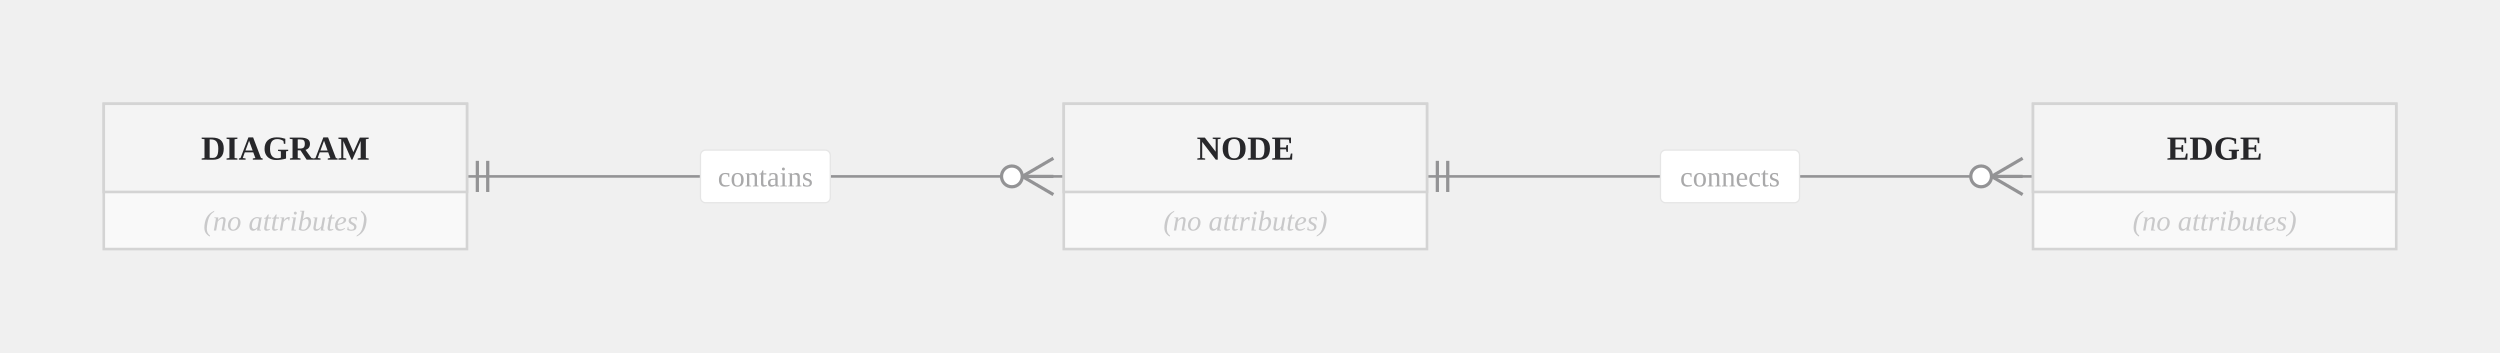
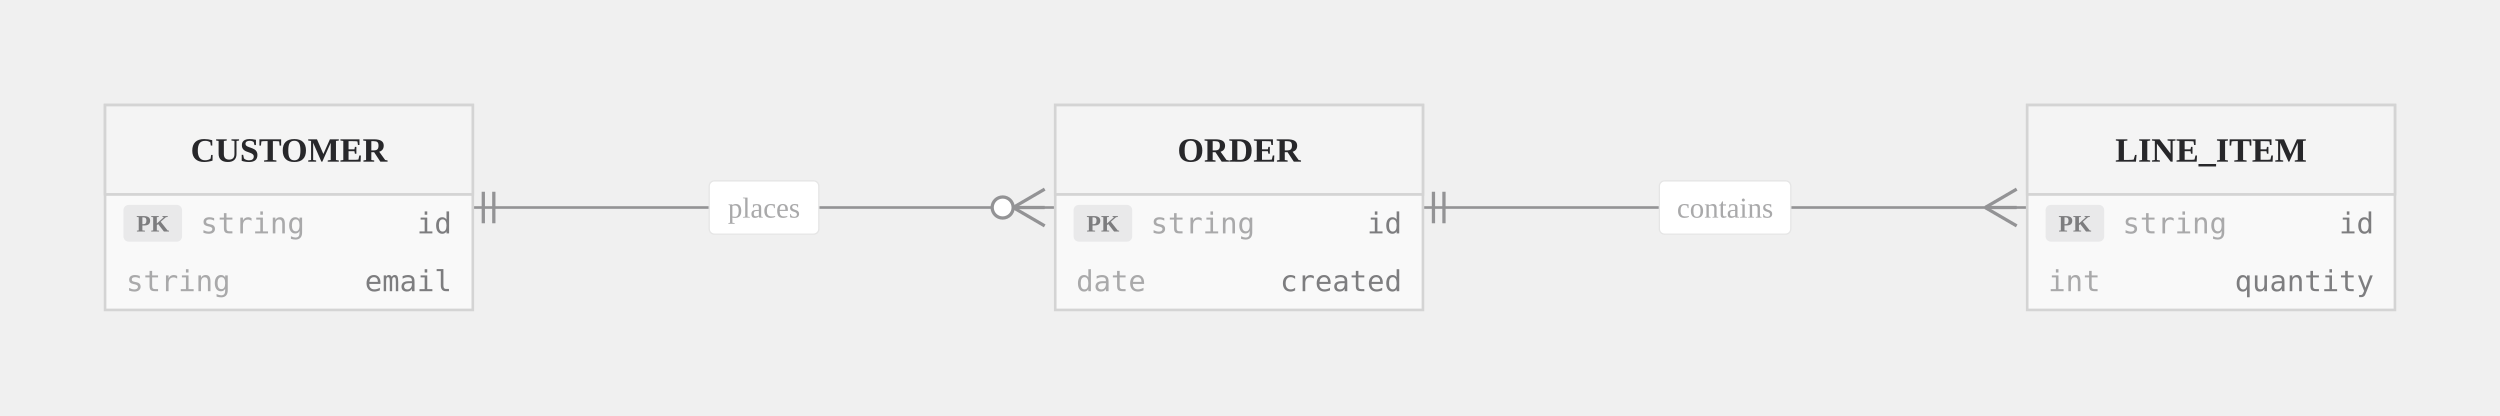
- <svg xmlns="http://www.w3.org/2000/svg" viewBox="0 0 963.648 136" width="963.648" height="136" style="--bg:#FFFFFF;--fg:#27272A;--font:Inter;background:#FFFFFF">
+ <svg xmlns="http://www.w3.org/2000/svg" viewBox="0 0 951.768 158" width="951.768" height="158" style="--bg:#FFFFFF;--fg:#27272A;--font:Inter;background:#FFFFFF">
  <style>
  text { font-family: var(--font, 'Inter'), system-ui, sans-serif; }
  .mono { font-family: 'JetBrains Mono', 'SF Mono', 'Fira Code', ui-monospace, monospace; }
  svg {
    /* Derived from --bg and --fg (overridable via --line, --accent, etc.) */
    --_text:          #27272A;
    --_text-sec:      #7d7d7f;
    --_text-muted:    #a9a9aa;
    --_text-faint:    #c9c9ca;
    --_line:          #939395;
    --_arrow:         #47474a;
    --_node-fill:     #f9f9f9;
    --_node-stroke:   #d4d4d4;
    --_group-fill:    #FFFFFF;
    --_group-hdr:     #f4f4f4;
    --_inner-stroke:  #e5e5e5;
    --_key-badge:     #e9e9ea;
  }
</style>
  <defs>
</defs>
-   <polyline class="er-relationship" data-entity1="DIAGRAM" data-entity2="NODE" data-cardinality1="one" data-cardinality2="zero-many" data-identifying="true" data-label="contains" points="180,68 410.042,68" fill="none" stroke="#939395" stroke-width="1" />
-   <polyline class="er-relationship" data-entity1="NODE" data-entity2="EDGE" data-cardinality1="one" data-cardinality2="zero-many" data-identifying="true" data-label="connects" points="550.042,68 783.648,68" fill="none" stroke="#939395" stroke-width="1" />
-   <g class="entity" data-id="DIAGRAM" data-label="DIAGRAM">
-     <rect x="40" y="40" width="140" height="56" rx="0" ry="0" fill="#f9f9f9" stroke="#d4d4d4" stroke-width="1" />
+   <polyline class="er-relationship" data-entity1="CUSTOMER" data-entity2="ORDER" data-cardinality1="one" data-cardinality2="zero-many" data-identifying="true" data-label="places" points="180,79 401.726,79" fill="none" stroke="#939395" stroke-width="1" />
+   <polyline class="er-relationship" data-entity1="ORDER" data-entity2="LINE_ITEM" data-cardinality1="one" data-cardinality2="many" data-identifying="true" data-label="contains" points="541.726,79 771.768,79" fill="none" stroke="#939395" stroke-width="1" />
+   <g class="entity" data-id="CUSTOMER" data-label="CUSTOMER">
+     <rect x="40" y="40" width="140" height="78" rx="0" ry="0" fill="#f9f9f9" stroke="#d4d4d4" stroke-width="1" />
    <path d="M40,40 H180 V74 H40 Z" fill="#f4f4f4" stroke="#d4d4d4" stroke-width="1" />
-     <text x="110" y="57" text-anchor="middle" font-size="13" font-weight="700" fill="#27272A" dy="4.55">DIAGRAM</text>
+     <text x="110" y="57" text-anchor="middle" font-size="13" font-weight="700" fill="#27272A" dy="4.55">CUSTOMER</text>
    <line x1="40" y1="74" x2="180" y2="74" stroke="#d4d4d4" stroke-width="0.75" />
-     <text x="110" y="85" text-anchor="middle" dy="0.35em" font-size="11" fill="#c9c9ca" font-style="italic">(no attributes)</text>
+     <rect x="47" y="78" width="22.31" height="14" rx="2" ry="2" fill="#e9e9ea" />
+     <text x="58.155" y="85" text-anchor="middle" dy="0.35em" font-size="9" font-weight="600" fill="#7d7d7f">PK</text>
+     <text x="76.31" y="85" class="mono" dy="0.35em" font-size="11" font-weight="400">
+       <tspan fill="#a9a9aa">string</tspan>
+     </text>
+     <text x="172" y="85" class="mono" text-anchor="end" dy="0.35em" font-size="11" font-weight="400">
+       <tspan fill="#7d7d7f">id</tspan>
+     </text>
+     <text x="48" y="107" class="mono" dy="0.35em" font-size="11" font-weight="400">
+       <tspan fill="#a9a9aa">string</tspan>
+     </text>
+     <text x="172" y="107" class="mono" text-anchor="end" dy="0.35em" font-size="11" font-weight="400">
+       <tspan fill="#7d7d7f">email</tspan>
+     </text>
  </g>
-   <g class="entity" data-id="NODE" data-label="NODE">
-     <rect x="410.042" y="40" width="140" height="56" rx="0" ry="0" fill="#f9f9f9" stroke="#d4d4d4" stroke-width="1" />
-     <path d="M410.042,40 H550.042 V74 H410.042 Z" fill="#f4f4f4" stroke="#d4d4d4" stroke-width="1" />
-     <text x="480.042" y="57" text-anchor="middle" font-size="13" font-weight="700" fill="#27272A" dy="4.55">NODE</text>
-     <line x1="410.042" y1="74" x2="550.042" y2="74" stroke="#d4d4d4" stroke-width="0.75" />
-     <text x="480.042" y="85" text-anchor="middle" dy="0.35em" font-size="11" fill="#c9c9ca" font-style="italic">(no attributes)</text>
+   <g class="entity" data-id="ORDER" data-label="ORDER">
+     <rect x="401.726" y="40" width="140" height="78" rx="0" ry="0" fill="#f9f9f9" stroke="#d4d4d4" stroke-width="1" />
+     <path d="M401.726,40 H541.726 V74 H401.726 Z" fill="#f4f4f4" stroke="#d4d4d4" stroke-width="1" />
+     <text x="471.726" y="57" text-anchor="middle" font-size="13" font-weight="700" fill="#27272A" dy="4.55">ORDER</text>
+     <line x1="401.726" y1="74" x2="541.726" y2="74" stroke="#d4d4d4" stroke-width="0.75" />
+     <rect x="408.726" y="78" width="22.31" height="14" rx="2" ry="2" fill="#e9e9ea" />
+     <text x="419.881" y="85" text-anchor="middle" dy="0.35em" font-size="9" font-weight="600" fill="#7d7d7f">PK</text>
+     <text x="438.036" y="85" class="mono" dy="0.35em" font-size="11" font-weight="400">
+       <tspan fill="#a9a9aa">string</tspan>
+     </text>
+     <text x="533.726" y="85" class="mono" text-anchor="end" dy="0.35em" font-size="11" font-weight="400">
+       <tspan fill="#7d7d7f">id</tspan>
+     </text>
+     <text x="409.726" y="107" class="mono" dy="0.35em" font-size="11" font-weight="400">
+       <tspan fill="#a9a9aa">date</tspan>
+     </text>
+     <text x="533.726" y="107" class="mono" text-anchor="end" dy="0.35em" font-size="11" font-weight="400">
+       <tspan fill="#7d7d7f">created</tspan>
+     </text>
  </g>
-   <g class="entity" data-id="EDGE" data-label="EDGE">
-     <rect x="783.648" y="40" width="140" height="56" rx="0" ry="0" fill="#f9f9f9" stroke="#d4d4d4" stroke-width="1" />
-     <path d="M783.648,40 H923.648 V74 H783.648 Z" fill="#f4f4f4" stroke="#d4d4d4" stroke-width="1" />
-     <text x="853.648" y="57" text-anchor="middle" font-size="13" font-weight="700" fill="#27272A" dy="4.55">EDGE</text>
-     <line x1="783.648" y1="74" x2="923.648" y2="74" stroke="#d4d4d4" stroke-width="0.75" />
-     <text x="853.648" y="85" text-anchor="middle" dy="0.35em" font-size="11" fill="#c9c9ca" font-style="italic">(no attributes)</text>
+   <g class="entity" data-id="LINE_ITEM" data-label="LINE_ITEM">
+     <rect x="771.768" y="40" width="140" height="78" rx="0" ry="0" fill="#f9f9f9" stroke="#d4d4d4" stroke-width="1" />
+     <path d="M771.768,40 H911.768 V74 H771.768 Z" fill="#f4f4f4" stroke="#d4d4d4" stroke-width="1" />
+     <text x="841.768" y="57" text-anchor="middle" font-size="13" font-weight="700" fill="#27272A" dy="4.55">LINE_ITEM</text>
+     <line x1="771.768" y1="74" x2="911.768" y2="74" stroke="#d4d4d4" stroke-width="0.75" />
+     <rect x="778.768" y="78" width="22.31" height="14" rx="2" ry="2" fill="#e9e9ea" />
+     <text x="789.923" y="85" text-anchor="middle" dy="0.35em" font-size="9" font-weight="600" fill="#7d7d7f">PK</text>
+     <text x="808.078" y="85" class="mono" dy="0.35em" font-size="11" font-weight="400">
+       <tspan fill="#a9a9aa">string</tspan>
+     </text>
+     <text x="903.768" y="85" class="mono" text-anchor="end" dy="0.35em" font-size="11" font-weight="400">
+       <tspan fill="#7d7d7f">id</tspan>
+     </text>
+     <text x="779.768" y="107" class="mono" dy="0.35em" font-size="11" font-weight="400">
+       <tspan fill="#a9a9aa">int</tspan>
+     </text>
+     <text x="903.768" y="107" class="mono" text-anchor="end" dy="0.35em" font-size="11" font-weight="400">
+       <tspan fill="#7d7d7f">quantity</tspan>
+     </text>
  </g>
-   <line x1="184" y1="62" x2="184" y2="74" stroke="#939395" stroke-width="1.25" />
-   <line x1="188" y1="62" x2="188" y2="74" stroke="#939395" stroke-width="1.25" />
-   <line x1="406.042" y1="75" x2="394.042" y2="68" stroke="#939395" stroke-width="1.25" />
-   <line x1="406.042" y1="68" x2="394.042" y2="68" stroke="#939395" stroke-width="1.25" />
-   <line x1="406.042" y1="61" x2="394.042" y2="68" stroke="#939395" stroke-width="1.25" />
-   <circle cx="390.042" cy="68" r="4" fill="#FFFFFF" stroke="#939395" stroke-width="1.25" />
-   <line x1="554.042" y1="62" x2="554.042" y2="74" stroke="#939395" stroke-width="1.25" />
-   <line x1="558.042" y1="62" x2="558.042" y2="74" stroke="#939395" stroke-width="1.25" />
-   <line x1="779.648" y1="75" x2="767.648" y2="68" stroke="#939395" stroke-width="1.25" />
-   <line x1="779.648" y1="68" x2="767.648" y2="68" stroke="#939395" stroke-width="1.25" />
-   <line x1="779.648" y1="61" x2="767.648" y2="68" stroke="#939395" stroke-width="1.25" />
-   <circle cx="763.648" cy="68" r="4" fill="#FFFFFF" stroke="#939395" stroke-width="1.25" />
-   <rect x="270" y="57.85" width="50.042" height="20.3" rx="2" ry="2" fill="#FFFFFF" stroke="#e5e5e5" stroke-width="0.5" />
-   <text x="295.021" y="68" text-anchor="middle" font-size="11" font-weight="400" fill="#a9a9aa" dy="3.85">contains</text>
-   <rect x="640.042" y="57.85" width="53.606" height="20.3" rx="2" ry="2" fill="#FFFFFF" stroke="#e5e5e5" stroke-width="0.5" />
-   <text x="666.845" y="68" text-anchor="middle" font-size="11" font-weight="400" fill="#a9a9aa" dy="3.85">connects</text>
+   <line x1="184" y1="73" x2="184" y2="85" stroke="#939395" stroke-width="1.25" />
+   <line x1="188" y1="73" x2="188" y2="85" stroke="#939395" stroke-width="1.25" />
+   <line x1="397.726" y1="86" x2="385.726" y2="79" stroke="#939395" stroke-width="1.25" />
+   <line x1="397.726" y1="79" x2="385.726" y2="79" stroke="#939395" stroke-width="1.25" />
+   <line x1="397.726" y1="72" x2="385.726" y2="79" stroke="#939395" stroke-width="1.25" />
+   <circle cx="381.726" cy="79" r="4" fill="#FFFFFF" stroke="#939395" stroke-width="1.25" />
+   <line x1="545.726" y1="73" x2="545.726" y2="85" stroke="#939395" stroke-width="1.25" />
+   <line x1="549.726" y1="73" x2="549.726" y2="85" stroke="#939395" stroke-width="1.25" />
+   <line x1="767.768" y1="86" x2="755.768" y2="79" stroke="#939395" stroke-width="1.25" />
+   <line x1="767.768" y1="79" x2="755.768" y2="79" stroke="#939395" stroke-width="1.25" />
+   <line x1="767.768" y1="72" x2="755.768" y2="79" stroke="#939395" stroke-width="1.25" />
+   <rect x="270" y="68.85" width="41.726" height="20.3" rx="2" ry="2" fill="#FFFFFF" stroke="#e5e5e5" stroke-width="0.5" />
+   <text x="290.863" y="79" text-anchor="middle" font-size="11" font-weight="400" fill="#a9a9aa" dy="3.85">places</text>
+   <rect x="631.726" y="68.85" width="50.042" height="20.3" rx="2" ry="2" fill="#FFFFFF" stroke="#e5e5e5" stroke-width="0.5" />
+   <text x="656.747" y="79" text-anchor="middle" font-size="11" font-weight="400" fill="#a9a9aa" dy="3.85">contains</text>
</svg>
